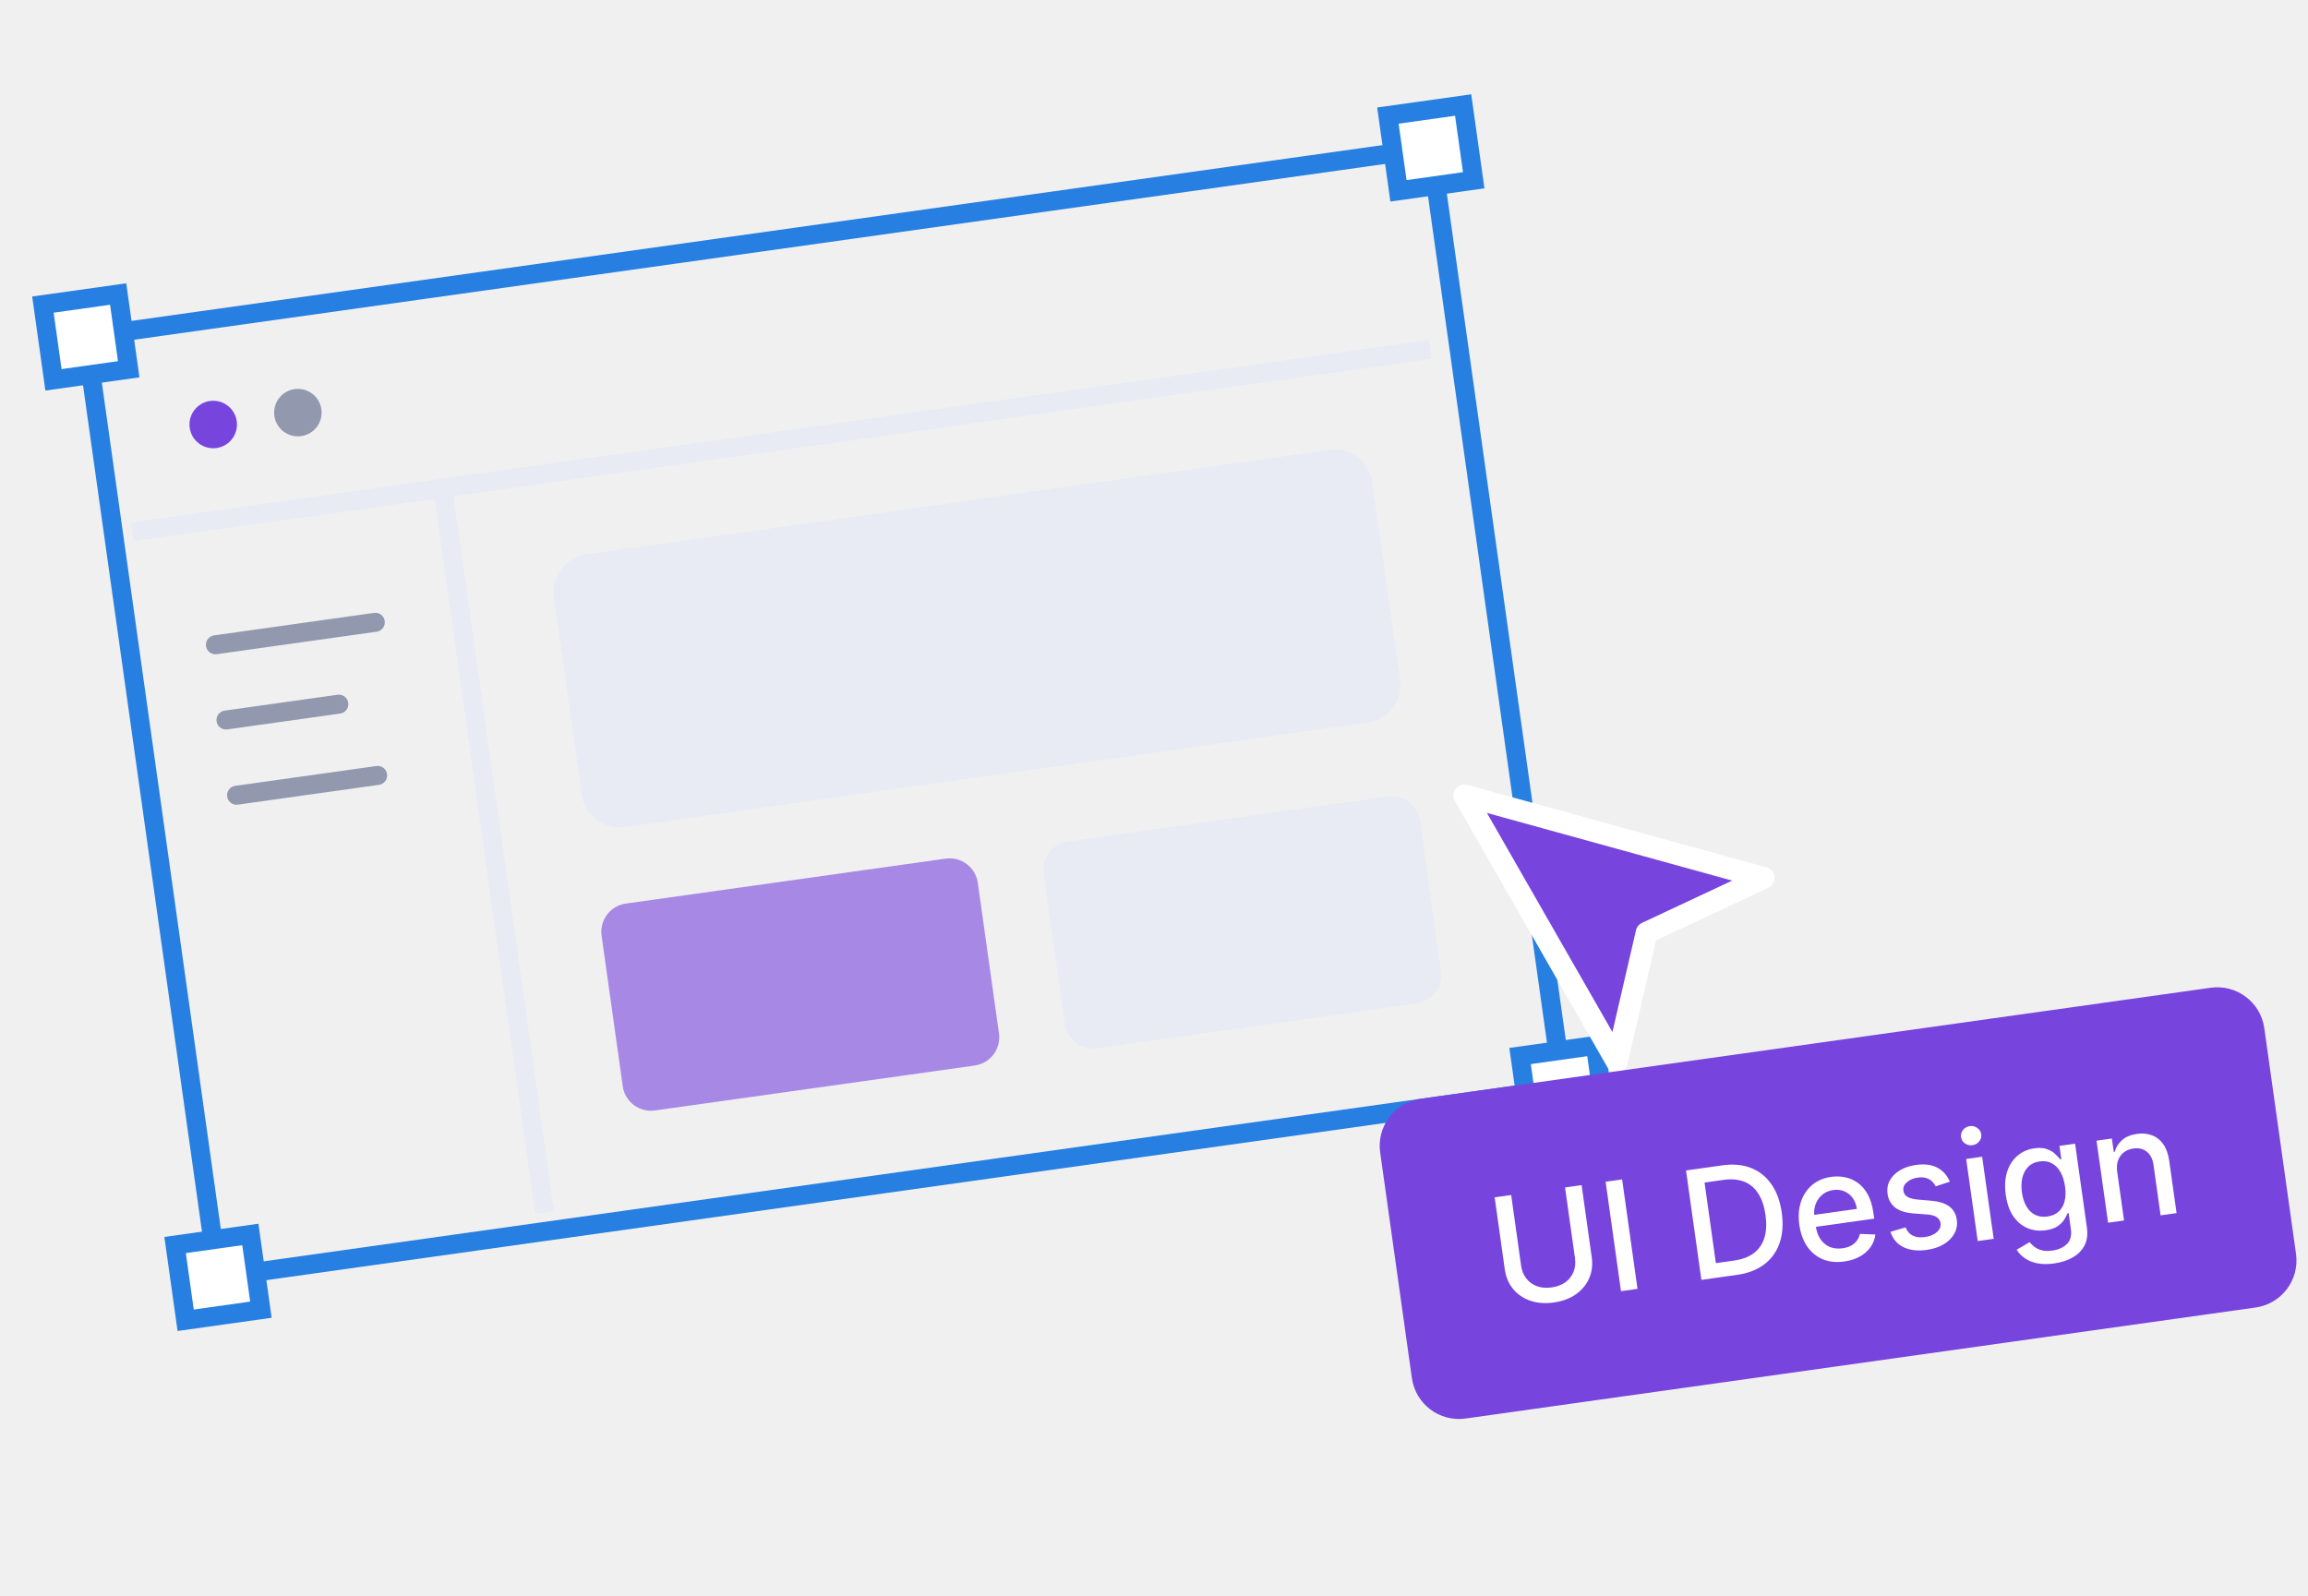
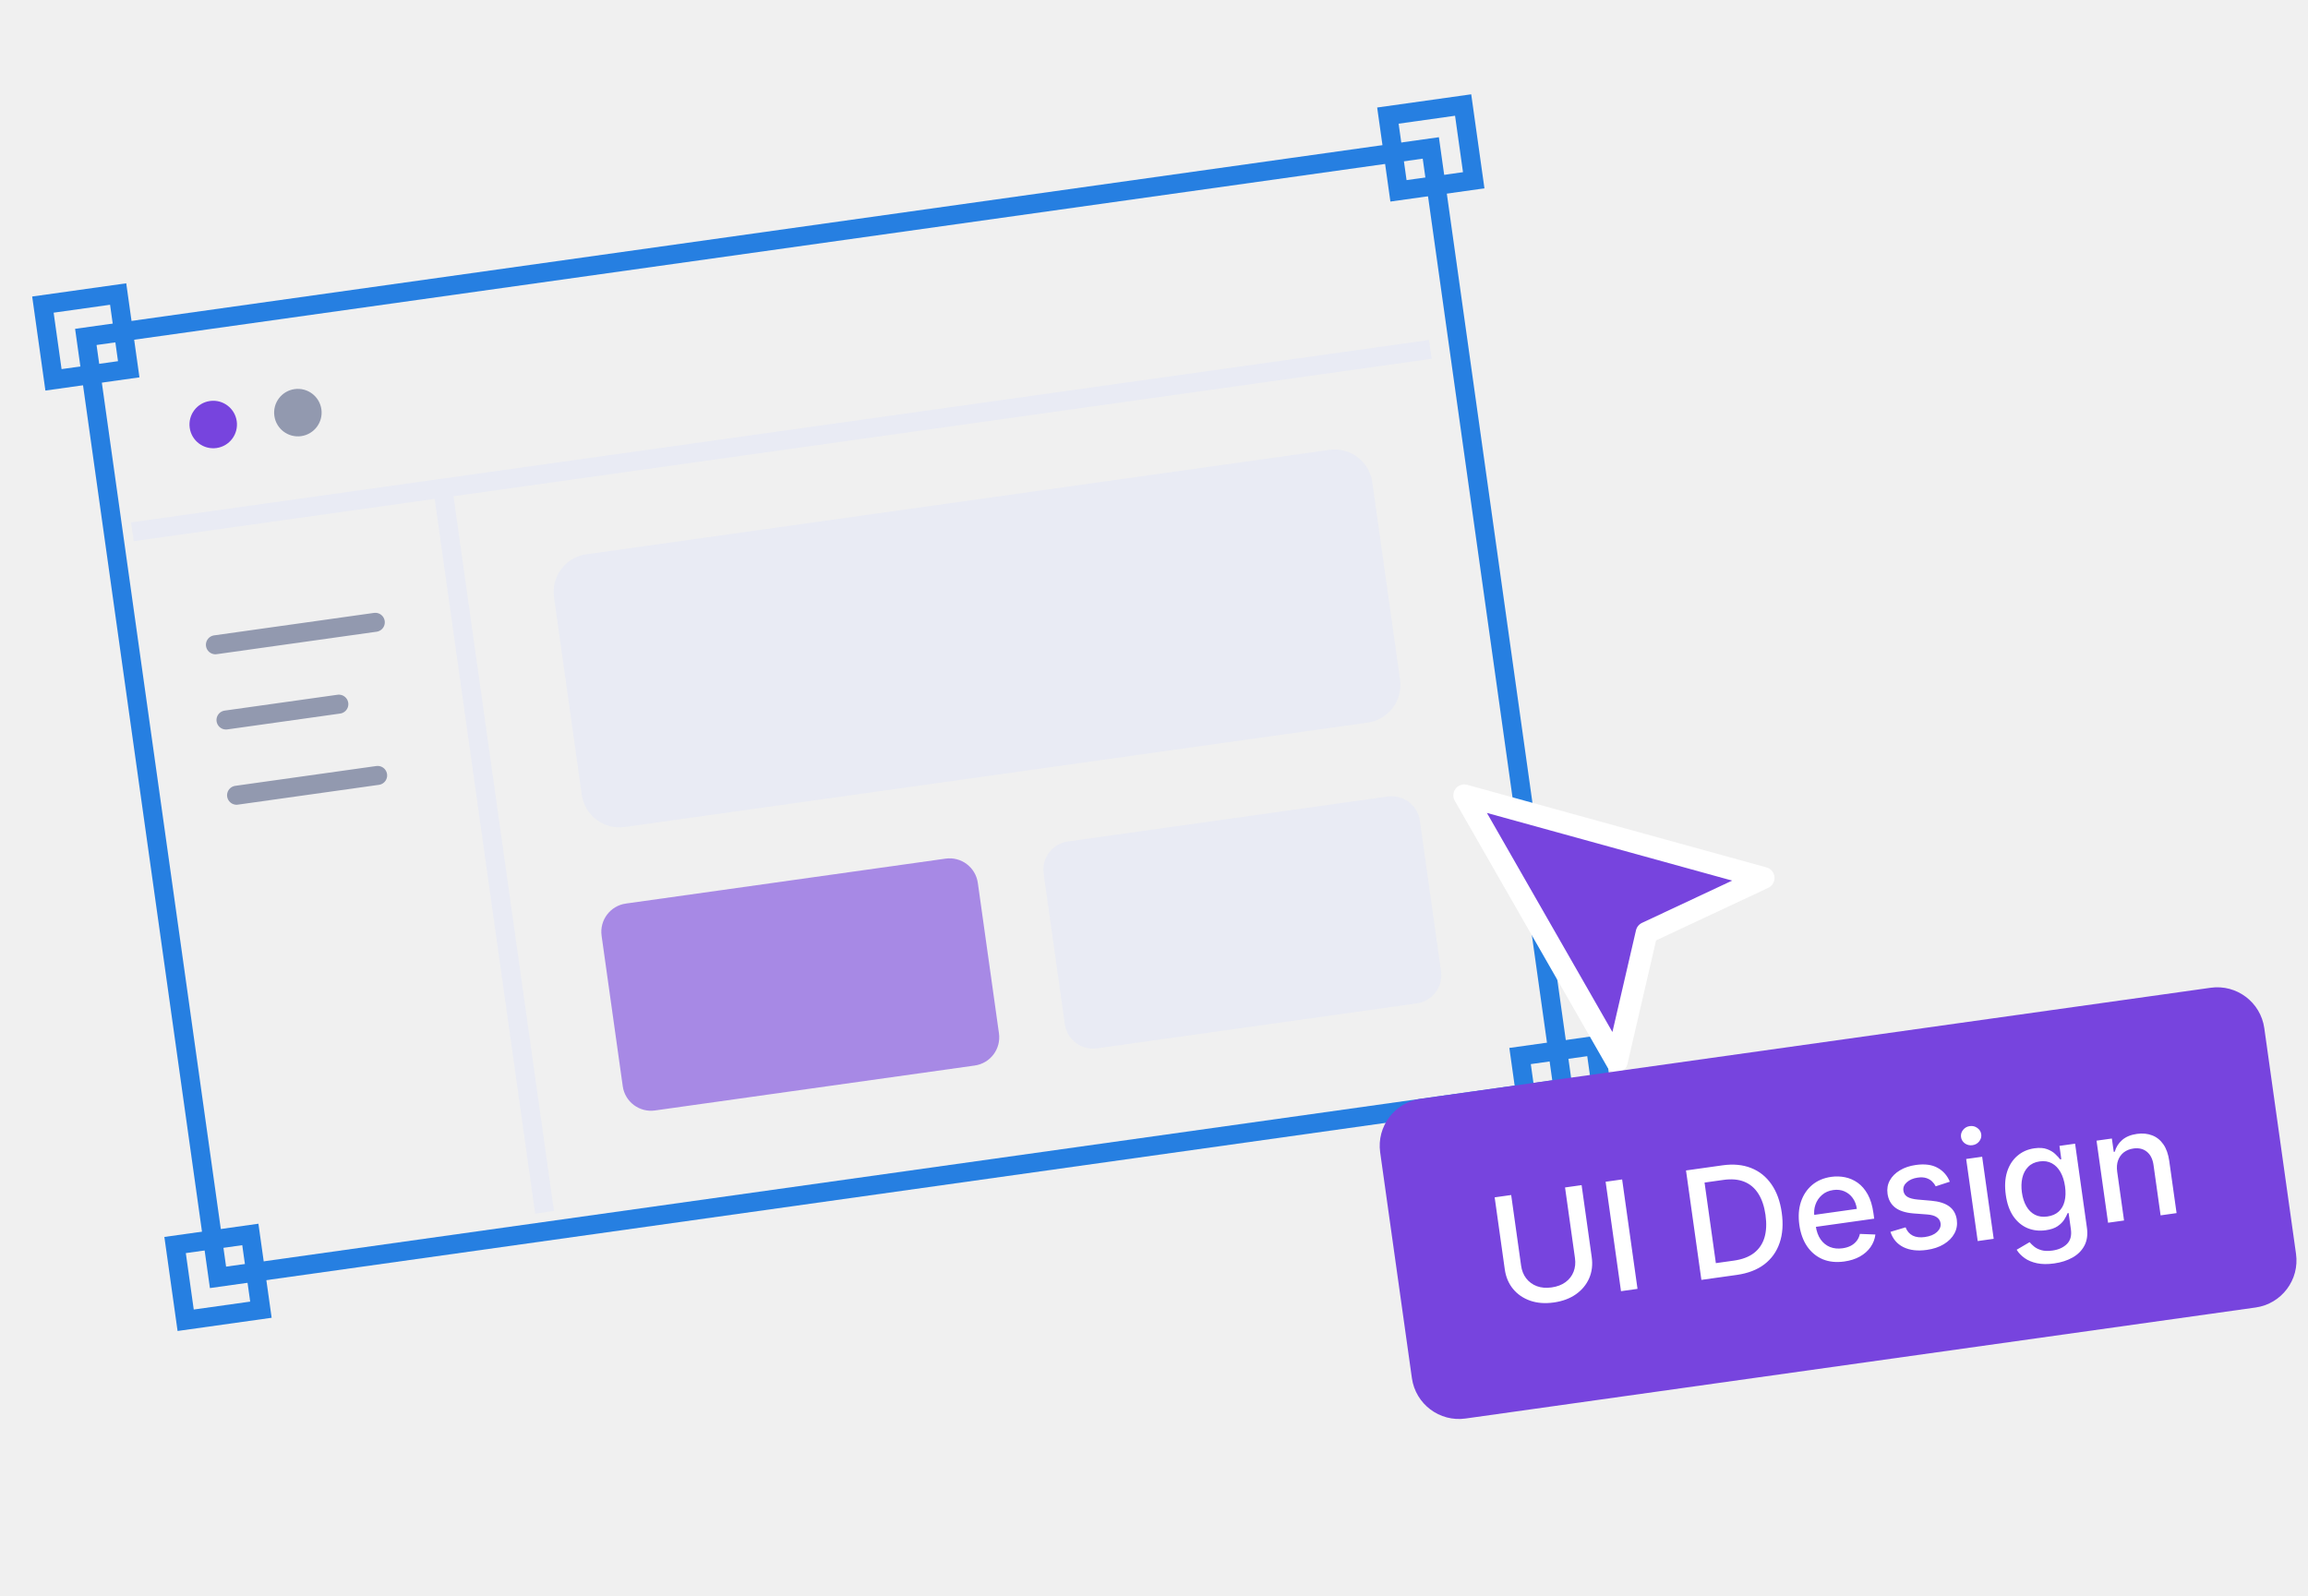
<svg xmlns="http://www.w3.org/2000/svg" width="243" height="168" viewBox="0 0 243 168" fill="none">
-   <g clip-path="url(#clip0_354_8998)">
-     <path d="M144.702 16.412L14.977 34.643C11.696 35.104 9.409 38.138 9.871 41.42L22.118 128.563C22.579 131.845 25.613 134.131 28.895 133.67L158.62 115.438C161.901 114.977 164.187 111.943 163.726 108.662L151.479 21.518C151.018 18.237 147.984 15.95 144.702 16.412Z" fill="none" />
-     <path d="M13.939 55.996L150.596 36.79L13.939 55.996ZM46.757 52.393L57.334 127.654L46.757 52.393Z" fill="black" />
-     <path d="M13.939 55.996L150.596 36.79M46.757 52.393L57.334 127.654" stroke="#E9EBF4" stroke-width="2" />
-     <path d="M22.797 47.177C24.165 46.985 25.117 45.721 24.925 44.353C24.733 42.986 23.469 42.033 22.102 42.225C20.734 42.418 19.782 43.682 19.974 45.049C20.166 46.416 21.43 47.369 22.797 47.177Z" fill="#7744DE" />
-     <path d="M31.71 45.924C33.077 45.732 34.03 44.468 33.838 43.101C33.646 41.734 32.382 40.781 31.014 40.973C29.647 41.165 28.694 42.429 28.887 43.797C29.079 45.164 30.343 46.117 31.71 45.924Z" fill="#9299AF" />
+   <g clip-path="url(#clip0_354_8711)">
+     <path d="M13.938 55.996L150.595 36.79L13.938 55.996ZM46.757 52.393L57.334 127.654L46.757 52.393Z" fill="black" />
+     <path d="M13.938 55.996L150.595 36.79M46.757 52.393L57.334 127.654" stroke="#E9EBF4" stroke-width="2" />
+     <path d="M22.797 47.177C24.165 46.985 25.117 45.721 24.925 44.353C24.733 42.986 23.469 42.033 22.102 42.226C20.734 42.418 19.782 43.682 19.974 45.049C20.166 46.416 21.43 47.369 22.797 47.177Z" fill="#7744DE" />
+     <path d="M31.71 45.925C33.077 45.732 34.03 44.468 33.838 43.101C33.646 41.734 32.382 40.781 31.014 40.973C29.647 41.165 28.694 42.429 28.887 43.797C29.079 45.164 30.343 46.117 31.71 45.925Z" fill="#9299AF" />
    <path d="M22.68 67.895L39.514 65.529L22.68 67.895ZM23.793 75.817L35.676 74.147L23.793 75.817ZM24.907 83.739L39.761 81.652L24.907 83.739Z" fill="black" />
    <path d="M22.68 67.895L39.514 65.529M23.793 75.817L35.676 74.147M24.907 83.739L39.761 81.652" stroke="#9299AF" stroke-width="2" stroke-linecap="round" />
-     <path d="M139.965 47.372L61.734 58.367C59.546 58.674 58.022 60.697 58.329 62.885L61.252 83.68C61.559 85.868 63.582 87.392 65.77 87.085L144.001 76.09C146.189 75.782 147.713 73.76 147.405 71.572L144.483 50.777C144.175 48.589 142.153 47.065 139.965 47.372Z" fill="#E9EBF4" />
-     <path opacity="0.6" d="M99.562 90.414L65.893 95.146C64.252 95.377 63.109 96.894 63.34 98.534L65.566 114.379C65.797 116.02 67.314 117.163 68.955 116.932L102.624 112.2C104.265 111.97 105.408 110.453 105.177 108.812L102.95 92.968C102.72 91.327 101.203 90.184 99.562 90.414Z" fill="#7744DE" />
+     <path d="M139.965 47.372L61.734 58.367C59.546 58.674 58.022 60.697 58.33 62.885L61.252 83.68C61.56 85.868 63.582 87.392 65.77 87.085L144.001 76.09C146.189 75.782 147.713 73.76 147.406 71.572L144.483 50.777C144.176 48.589 142.153 47.065 139.965 47.372Z" fill="#E9EBF4" />
+     <path opacity="0.6" d="M99.562 90.414L65.893 95.146C64.252 95.377 63.109 96.894 63.34 98.534L65.567 114.379C65.797 116.02 67.314 117.163 68.955 116.932L102.624 112.2C104.265 111.97 105.408 110.453 105.177 108.812L102.951 92.968C102.72 91.327 101.203 90.184 99.562 90.414Z" fill="#7744DE" />
    <path d="M146.105 83.873L112.436 88.605C110.795 88.835 109.652 90.353 109.882 91.993L112.109 107.838C112.34 109.478 113.857 110.621 115.497 110.391L149.167 105.659C150.807 105.428 151.95 103.911 151.72 102.271L149.493 86.426C149.262 84.786 147.745 83.642 146.105 83.873Z" fill="#E9EBF4" />
-     <path d="M150.644 15.576L9.036 35.478L22.953 134.505L164.561 114.603L150.644 15.576Z" stroke="#267FE1" stroke-width="2" />
-     <path d="M12.44 30.961L4.518 32.074L5.631 39.996L13.553 38.883L12.44 30.961Z" fill="white" stroke="#267FE1" stroke-width="2" />
-     <path d="M154.048 11.059L146.126 12.172L147.24 20.094L155.162 18.981L154.048 11.059Z" fill="white" stroke="#267FE1" stroke-width="2" />
-     <path d="M26.357 129.987L18.435 131.101L19.548 139.023L27.471 137.91L26.357 129.987Z" fill="white" stroke="#267FE1" stroke-width="2" />
-     <path d="M167.966 110.086L160.043 111.199L161.157 119.121L169.079 118.008L167.966 110.086Z" fill="white" stroke="#267FE1" stroke-width="2" />
+     <path d="M150.644 15.577L9.036 35.478L22.953 134.505L164.561 114.604L150.644 15.577Z" stroke="#267FE1" stroke-width="2" />
+     <path d="M12.44 30.961L4.518 32.074L5.631 39.996L13.553 38.883L12.44 30.961Z" stroke="#267FE1" stroke-width="2" />
+     <path d="M154.048 11.059L146.126 12.172L147.24 20.095L155.162 18.981L154.048 11.059Z" stroke="#267FE1" stroke-width="2" />
+     <path d="M26.357 129.987L18.435 131.101L19.548 139.023L27.471 137.91L26.357 129.987Z" stroke="#267FE1" stroke-width="2" />
+     <path d="M167.966 110.086L160.043 111.199L161.157 119.121L169.079 118.008L167.966 110.086Z" stroke="#267FE1" stroke-width="2" />
    <path d="M154.166 83.75L185.683 92.448L173.367 98.219L170.224 111.788L154.166 83.75Z" fill="#7744DE" stroke="white" stroke-width="2.3" stroke-linejoin="round" />
  </g>
  <rect x="144.617" y="116.397" width="94" height="34" rx="5" transform="rotate(-8 144.617 116.397)" fill="#7744DE" />
-   <path d="M164.777 125.039L166.521 124.794L167.586 132.372C167.7 133.179 167.611 133.92 167.319 134.596C167.028 135.268 166.563 135.831 165.927 136.283C165.29 136.733 164.51 137.022 163.588 137.152C162.669 137.281 161.841 137.217 161.105 136.961C160.369 136.701 159.767 136.289 159.302 135.723C158.835 135.153 158.545 134.465 158.432 133.659L157.367 126.08L159.106 125.836L160.151 133.274C160.224 133.795 160.404 134.243 160.689 134.616C160.979 134.988 161.352 135.261 161.809 135.434C162.265 135.603 162.783 135.647 163.365 135.565C163.95 135.483 164.438 135.297 164.83 135.009C165.225 134.716 165.506 134.352 165.675 133.915C165.846 133.478 165.896 132.998 165.822 132.477L164.777 125.039ZM170.788 124.194L172.407 135.717L170.668 135.961L169.049 124.438L170.788 124.194ZM182.863 134.248L179.132 134.772L177.513 123.249L181.361 122.708C182.49 122.549 183.492 122.644 184.367 122.991C185.242 123.335 185.955 123.906 186.507 124.704C187.063 125.498 187.424 126.494 187.593 127.69C187.761 128.891 187.687 129.953 187.369 130.877C187.055 131.801 186.518 132.554 185.759 133.135C184.998 133.712 184.033 134.083 182.863 134.248ZM180.657 133.008L182.553 132.742C183.431 132.619 184.138 132.351 184.673 131.939C185.207 131.524 185.574 130.98 185.775 130.31C185.974 129.635 186.01 128.842 185.882 127.931C185.755 127.027 185.503 126.28 185.125 125.69C184.752 125.1 184.259 124.682 183.647 124.435C183.034 124.188 182.308 124.124 181.468 124.242L179.465 124.524L180.657 133.008ZM194.181 132.835C193.329 132.954 192.571 132.876 191.904 132.598C191.241 132.317 190.696 131.867 190.269 131.25C189.845 130.629 189.57 129.87 189.444 128.974C189.32 128.088 189.375 127.285 189.61 126.563C189.849 125.841 190.24 125.249 190.783 124.786C191.33 124.323 192.005 124.035 192.808 123.922C193.295 123.854 193.779 123.868 194.26 123.965C194.74 124.062 195.186 124.257 195.599 124.551C196.011 124.845 196.361 125.253 196.649 125.775C196.936 126.293 197.134 126.944 197.244 127.728L197.328 128.324L190.458 129.29L190.281 128.03L195.502 127.296C195.44 126.853 195.295 126.474 195.067 126.158C194.839 125.838 194.547 125.602 194.193 125.449C193.842 125.295 193.45 125.249 193.014 125.31C192.542 125.377 192.146 125.551 191.826 125.833C191.509 126.111 191.281 126.449 191.142 126.847C191.006 127.241 190.968 127.654 191.029 128.085L191.167 129.07C191.249 129.647 191.419 130.125 191.678 130.501C191.942 130.877 192.272 131.147 192.67 131.309C193.067 131.467 193.511 131.512 194.002 131.443C194.321 131.398 194.606 131.312 194.856 131.185C195.105 131.054 195.312 130.884 195.478 130.673C195.643 130.462 195.758 130.215 195.821 129.931L197.454 129.994C197.392 130.481 197.221 130.923 196.94 131.322C196.663 131.717 196.291 132.047 195.823 132.311C195.358 132.572 194.811 132.746 194.181 132.835ZM205.289 124.434L203.802 124.919C203.711 124.733 203.584 124.561 203.42 124.404C203.26 124.247 203.056 124.129 202.808 124.049C202.559 123.969 202.261 123.953 201.912 124.002C201.435 124.069 201.053 124.232 200.764 124.491C200.475 124.746 200.354 125.04 200.401 125.374C200.441 125.663 200.581 125.88 200.819 126.026C201.058 126.173 201.423 126.269 201.915 126.314L203.333 126.436C204.154 126.508 204.786 126.708 205.23 127.036C205.674 127.364 205.939 127.833 206.025 128.445C206.097 128.963 206.012 129.445 205.769 129.892C205.529 130.335 205.159 130.709 204.659 131.012C204.162 131.315 203.565 131.516 202.867 131.614C201.899 131.75 201.081 131.655 200.411 131.328C199.741 130.998 199.283 130.46 199.037 129.714L200.628 129.238C200.789 129.647 201.042 129.939 201.388 130.112C201.733 130.282 202.159 130.331 202.665 130.26C203.216 130.182 203.641 130.006 203.939 129.731C204.236 129.452 204.362 129.145 204.315 128.811C204.277 128.541 204.144 128.329 203.915 128.173C203.691 128.017 203.365 127.922 202.94 127.886L201.432 127.771C200.599 127.7 199.962 127.492 199.519 127.144C199.08 126.797 198.817 126.315 198.731 125.7C198.659 125.19 198.739 124.724 198.97 124.301C199.202 123.878 199.554 123.525 200.026 123.24C200.498 122.952 201.059 122.763 201.708 122.671C202.642 122.54 203.405 122.639 203.999 122.969C204.591 123.295 205.022 123.783 205.289 124.434ZM208.226 130.683L207.011 122.041L208.693 121.804L209.908 130.447L208.226 130.683ZM207.673 120.588C207.381 120.629 207.116 120.567 206.878 120.401C206.644 120.231 206.507 120.01 206.469 119.736C206.43 119.458 206.5 119.207 206.679 118.983C206.861 118.755 207.098 118.62 207.391 118.579C207.683 118.538 207.947 118.602 208.181 118.772C208.419 118.938 208.557 119.159 208.596 119.437C208.634 119.711 208.562 119.962 208.38 120.19C208.201 120.414 207.966 120.547 207.673 120.588ZM216.275 133.04C215.589 133.137 214.986 133.13 214.465 133.019C213.948 132.908 213.514 132.726 213.161 132.474C212.808 132.221 212.529 131.93 212.326 131.599L213.688 130.799C213.813 130.95 213.972 131.105 214.167 131.265C214.366 131.429 214.621 131.555 214.932 131.645C215.247 131.735 215.637 131.747 216.102 131.682C216.739 131.592 217.245 131.363 217.617 130.993C217.99 130.627 218.129 130.106 218.034 129.431L217.796 127.732L217.689 127.747C217.613 127.945 217.496 128.17 217.336 128.422C217.18 128.673 216.949 128.904 216.642 129.116C216.335 129.327 215.917 129.47 215.388 129.544C214.706 129.64 214.068 129.567 213.475 129.326C212.886 129.079 212.388 128.666 211.981 128.084C211.578 127.498 211.311 126.746 211.182 125.827C211.053 124.908 211.098 124.098 211.317 123.398C211.54 122.697 211.901 122.134 212.399 121.708C212.897 121.278 213.493 121.015 214.187 120.917C214.724 120.842 215.17 120.871 215.525 121.005C215.88 121.135 216.166 121.305 216.383 121.515C216.603 121.725 216.777 121.913 216.904 122.079L217.028 122.062L216.831 120.661L218.479 120.429L219.721 129.263C219.825 130.005 219.738 130.639 219.46 131.164C219.182 131.689 218.764 132.107 218.208 132.419C217.655 132.73 217.011 132.937 216.275 133.04ZM215.563 128.097C216.047 128.029 216.44 127.859 216.743 127.587C217.048 127.311 217.257 126.948 217.37 126.5C217.486 126.048 217.503 125.524 217.419 124.927C217.337 124.346 217.179 123.846 216.944 123.427C216.709 123.009 216.408 122.7 216.039 122.499C215.67 122.295 215.24 122.227 214.748 122.296C214.242 122.367 213.838 122.558 213.538 122.868C213.236 123.174 213.031 123.562 212.921 124.033C212.815 124.503 212.801 125.014 212.878 125.565C212.958 126.132 213.114 126.617 213.347 127.02C213.579 127.423 213.881 127.721 214.252 127.914C214.628 128.106 215.065 128.167 215.563 128.097ZM222.911 123.386L223.632 128.518L221.95 128.754L220.735 120.112L222.35 119.885L222.548 121.292L222.655 121.277C222.789 120.791 223.049 120.38 223.434 120.042C223.822 119.705 224.341 119.49 224.99 119.399C225.579 119.316 226.112 119.368 226.59 119.553C227.067 119.735 227.461 120.05 227.773 120.5C228.085 120.95 228.29 121.531 228.391 122.243L229.163 127.74L227.481 127.977L226.737 122.682C226.649 122.056 226.417 121.589 226.041 121.283C225.664 120.972 225.191 120.857 224.621 120.937C224.231 120.992 223.896 121.125 223.616 121.337C223.339 121.548 223.136 121.829 223.006 122.18C222.878 122.527 222.847 122.929 222.911 123.386Z" fill="white" />
+   <path d="M164.777 125.039L166.521 124.794L167.586 132.372C167.7 133.179 167.611 133.92 167.319 134.596C167.028 135.268 166.563 135.831 165.927 136.283C165.29 136.733 164.51 137.022 163.588 137.152C162.669 137.281 161.841 137.217 161.105 136.961C160.369 136.701 159.767 136.289 159.302 135.723C158.835 135.153 158.545 134.465 158.432 133.659L157.367 126.08L159.106 125.836L160.151 133.274C160.224 133.795 160.404 134.243 160.689 134.616C160.979 134.988 161.352 135.261 161.809 135.434C162.265 135.603 162.783 135.647 163.365 135.565C163.95 135.483 164.438 135.297 164.83 135.009C165.225 134.716 165.506 134.352 165.675 133.915C165.846 133.478 165.896 132.998 165.822 132.477L164.777 125.039ZM170.788 124.194L172.407 135.717L170.668 135.961L169.049 124.438L170.788 124.194ZM182.863 134.248L179.132 134.772L177.513 123.249L181.361 122.708C182.49 122.549 183.492 122.644 184.367 122.991C185.242 123.335 185.955 123.906 186.507 124.704C187.063 125.498 187.424 126.494 187.593 127.69C187.761 128.891 187.687 129.953 187.369 130.877C187.055 131.801 186.518 132.554 185.759 133.135C184.998 133.712 184.033 134.083 182.863 134.248ZM180.657 133.008L182.553 132.742C183.431 132.619 184.138 132.351 184.673 131.939C185.207 131.524 185.574 130.98 185.775 130.31C185.974 129.635 186.01 128.842 185.882 127.931C185.755 127.027 185.503 126.28 185.125 125.69C184.752 125.1 184.259 124.682 183.647 124.435C183.034 124.188 182.308 124.124 181.468 124.242L179.465 124.524L180.657 133.008ZM194.181 132.835C193.329 132.954 192.571 132.876 191.904 132.598C191.241 132.317 190.696 131.867 190.269 131.25C189.845 130.629 189.57 129.87 189.444 128.974C189.32 128.088 189.375 127.285 189.61 126.563C189.849 125.841 190.24 125.249 190.783 124.786C191.33 124.323 192.005 124.035 192.808 123.922C193.295 123.854 193.779 123.868 194.26 123.965C194.74 124.062 195.186 124.257 195.599 124.551C196.011 124.845 196.361 125.253 196.649 125.775C196.936 126.293 197.134 126.944 197.244 127.728L197.328 128.324L190.458 129.29L190.281 128.03L195.502 127.296C195.44 126.853 195.295 126.474 195.067 126.158C194.839 125.838 194.547 125.602 194.193 125.449C193.842 125.295 193.45 125.249 193.014 125.31C192.542 125.377 192.146 125.551 191.826 125.833C191.509 126.111 191.281 126.449 191.142 126.847C191.006 127.241 190.968 127.654 191.029 128.085L191.167 129.07C191.249 129.647 191.419 130.125 191.678 130.501C191.942 130.877 192.272 131.147 192.67 131.309C193.067 131.467 193.511 131.512 194.002 131.443C194.321 131.398 194.606 131.312 194.856 131.185C195.105 131.054 195.312 130.884 195.478 130.673C195.643 130.462 195.758 130.215 195.821 129.931L197.454 129.994C197.392 130.481 197.221 130.923 196.94 131.322C196.663 131.717 196.291 132.047 195.823 132.311C195.358 132.572 194.811 132.746 194.181 132.835ZM205.289 124.434L203.802 124.919C203.711 124.733 203.584 124.561 203.42 124.404C203.26 124.247 203.056 124.129 202.808 124.049C202.559 123.969 202.261 123.953 201.912 124.002C201.435 124.069 201.053 124.232 200.764 124.491C200.475 124.746 200.354 125.04 200.401 125.374C200.441 125.663 200.581 125.88 200.819 126.026C201.058 126.173 201.423 126.269 201.915 126.314L203.333 126.436C204.154 126.508 204.786 126.708 205.23 127.036C205.674 127.364 205.939 127.833 206.025 128.445C206.097 128.963 206.012 129.445 205.769 129.892C205.529 130.335 205.159 130.709 204.659 131.012C204.162 131.315 203.565 131.516 202.867 131.614C201.899 131.75 201.081 131.655 200.411 131.328C199.741 130.998 199.283 130.46 199.037 129.714L200.628 129.238C200.789 129.647 201.042 129.939 201.388 130.112C201.733 130.282 202.159 130.331 202.665 130.26C203.216 130.182 203.641 130.006 203.939 129.731C204.236 129.452 204.362 129.145 204.315 128.811C204.277 128.541 204.144 128.329 203.915 128.173C203.691 128.017 203.365 127.922 202.94 127.886L201.432 127.771C200.599 127.7 199.962 127.492 199.519 127.144C199.08 126.797 198.817 126.315 198.731 125.7C198.659 125.19 198.739 124.724 198.97 124.301C199.202 123.878 199.554 123.525 200.026 123.24C200.498 122.952 201.059 122.763 201.708 122.671C202.642 122.54 203.405 122.639 203.999 122.969C204.591 123.295 205.022 123.783 205.289 124.434ZM208.226 130.683L207.011 122.041L208.693 121.804L209.908 130.447L208.226 130.683ZM207.673 120.588C207.381 120.629 207.116 120.567 206.878 120.401C206.644 120.231 206.507 120.01 206.469 119.736C206.43 119.458 206.5 119.207 206.679 118.983C206.861 118.755 207.098 118.62 207.391 118.579C207.683 118.538 207.947 118.602 208.181 118.772C208.419 118.938 208.557 119.159 208.596 119.437C208.634 119.711 208.562 119.962 208.38 120.19C208.201 120.414 207.966 120.547 207.673 120.588ZM216.275 133.04C215.589 133.137 214.986 133.13 214.465 133.019C213.948 132.908 213.514 132.727 213.161 132.474C212.808 132.221 212.529 131.93 212.326 131.599L213.688 130.799C213.813 130.95 213.972 131.105 214.167 131.265C214.366 131.429 214.621 131.555 214.932 131.645C215.247 131.735 215.637 131.747 216.102 131.682C216.739 131.592 217.245 131.363 217.617 130.993C217.99 130.627 218.129 130.106 218.034 129.431L217.796 127.732L217.689 127.747C217.613 127.945 217.496 128.17 217.336 128.422C217.18 128.673 216.949 128.904 216.642 129.116C216.335 129.327 215.917 129.47 215.388 129.544C214.706 129.64 214.068 129.567 213.475 129.326C212.886 129.079 212.388 128.666 211.981 128.084C211.578 127.498 211.311 126.746 211.182 125.827C211.053 124.908 211.098 124.098 211.317 123.398C211.54 122.697 211.901 122.134 212.399 121.708C212.897 121.279 213.493 121.015 214.187 120.917C214.724 120.842 215.17 120.871 215.525 121.005C215.88 121.135 216.166 121.305 216.383 121.515C216.603 121.725 216.777 121.913 216.904 122.079L217.028 122.062L216.831 120.661L218.479 120.429L219.721 129.263C219.825 130.005 219.738 130.639 219.46 131.164C219.182 131.689 218.764 132.107 218.208 132.419C217.655 132.73 217.011 132.937 216.275 133.04ZM215.563 128.097C216.047 128.029 216.44 127.859 216.743 127.587C217.048 127.311 217.257 126.948 217.37 126.5C217.486 126.048 217.503 125.524 217.419 124.927C217.337 124.346 217.179 123.846 216.944 123.428C216.709 123.009 216.408 122.7 216.039 122.499C215.67 122.295 215.24 122.227 214.748 122.296C214.242 122.367 213.838 122.558 213.538 122.868C213.236 123.174 213.031 123.562 212.921 124.033C212.815 124.503 212.801 125.014 212.878 125.565C212.958 126.132 213.114 126.617 213.347 127.02C213.579 127.423 213.881 127.721 214.252 127.914C214.628 128.106 215.065 128.167 215.563 128.097ZM222.911 123.386L223.632 128.518L221.95 128.754L220.735 120.112L222.35 119.885L222.548 121.292L222.655 121.277C222.789 120.791 223.049 120.38 223.434 120.043C223.822 119.705 224.341 119.49 224.99 119.399C225.579 119.316 226.112 119.368 226.59 119.553C227.067 119.735 227.461 120.05 227.773 120.5C228.085 120.95 228.29 121.531 228.391 122.243L229.163 127.74L227.481 127.977L226.737 122.682C226.649 122.056 226.417 121.589 226.041 121.283C225.664 120.972 225.191 120.857 224.621 120.937C224.231 120.992 223.896 121.125 223.616 121.337C223.339 121.548 223.136 121.829 223.006 122.18C222.878 122.527 222.847 122.929 222.911 123.386Z" fill="white" />
  <defs>
-     <clipPath id="clip0_354_8998">
+     <clipPath id="clip0_354_8711">
      <rect width="206" height="140" fill="white" transform="translate(0 28.6697) rotate(-8)" />
    </clipPath>
  </defs>
</svg>
